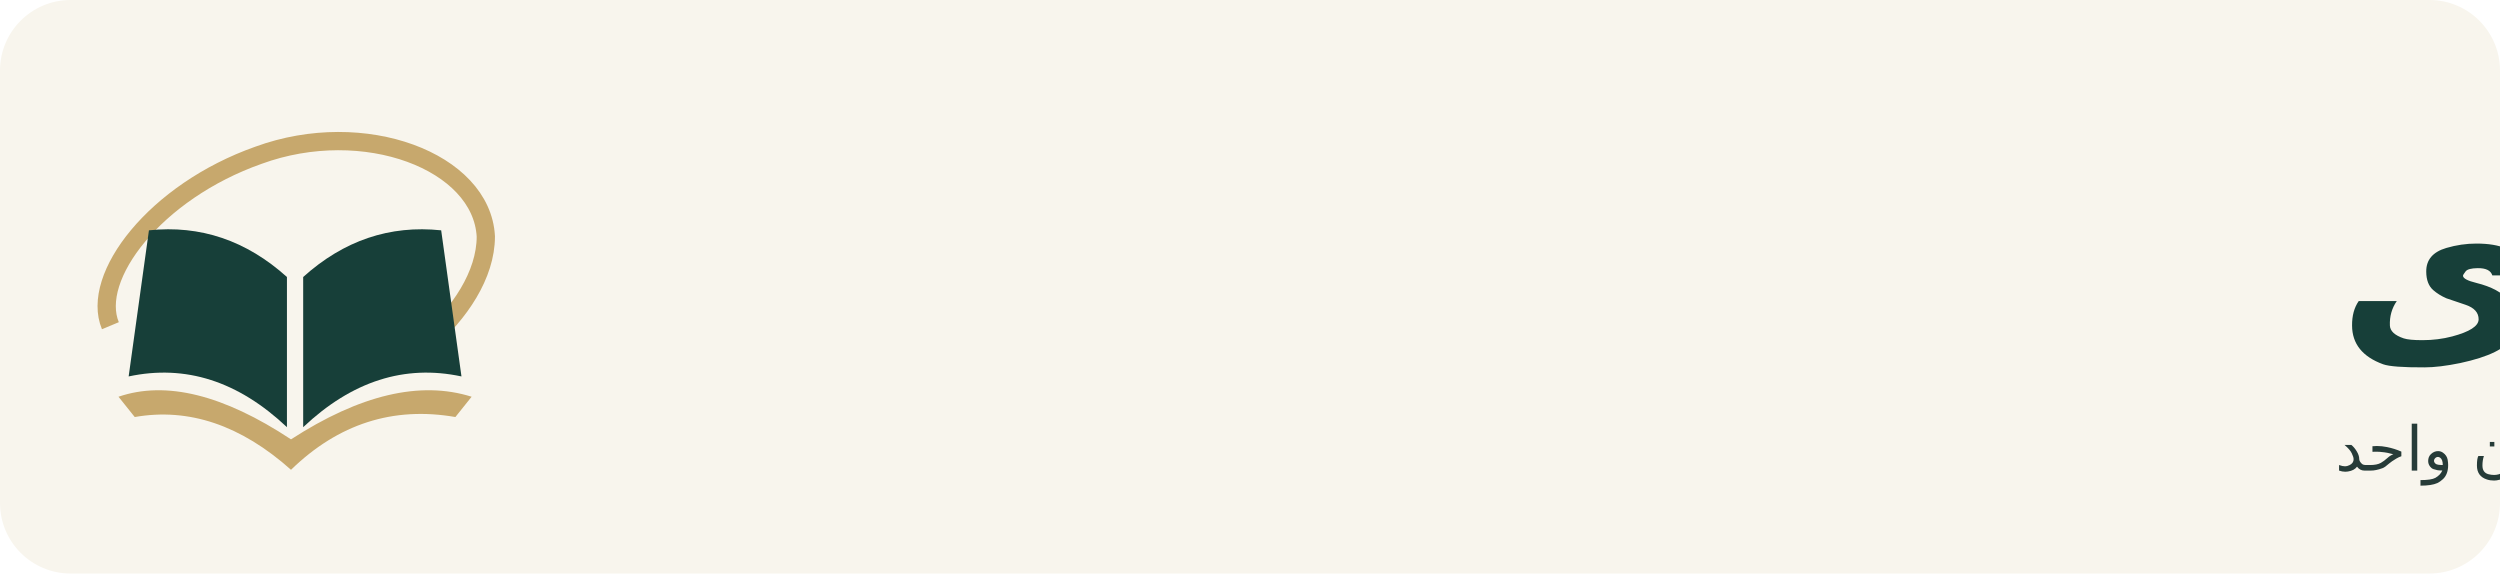
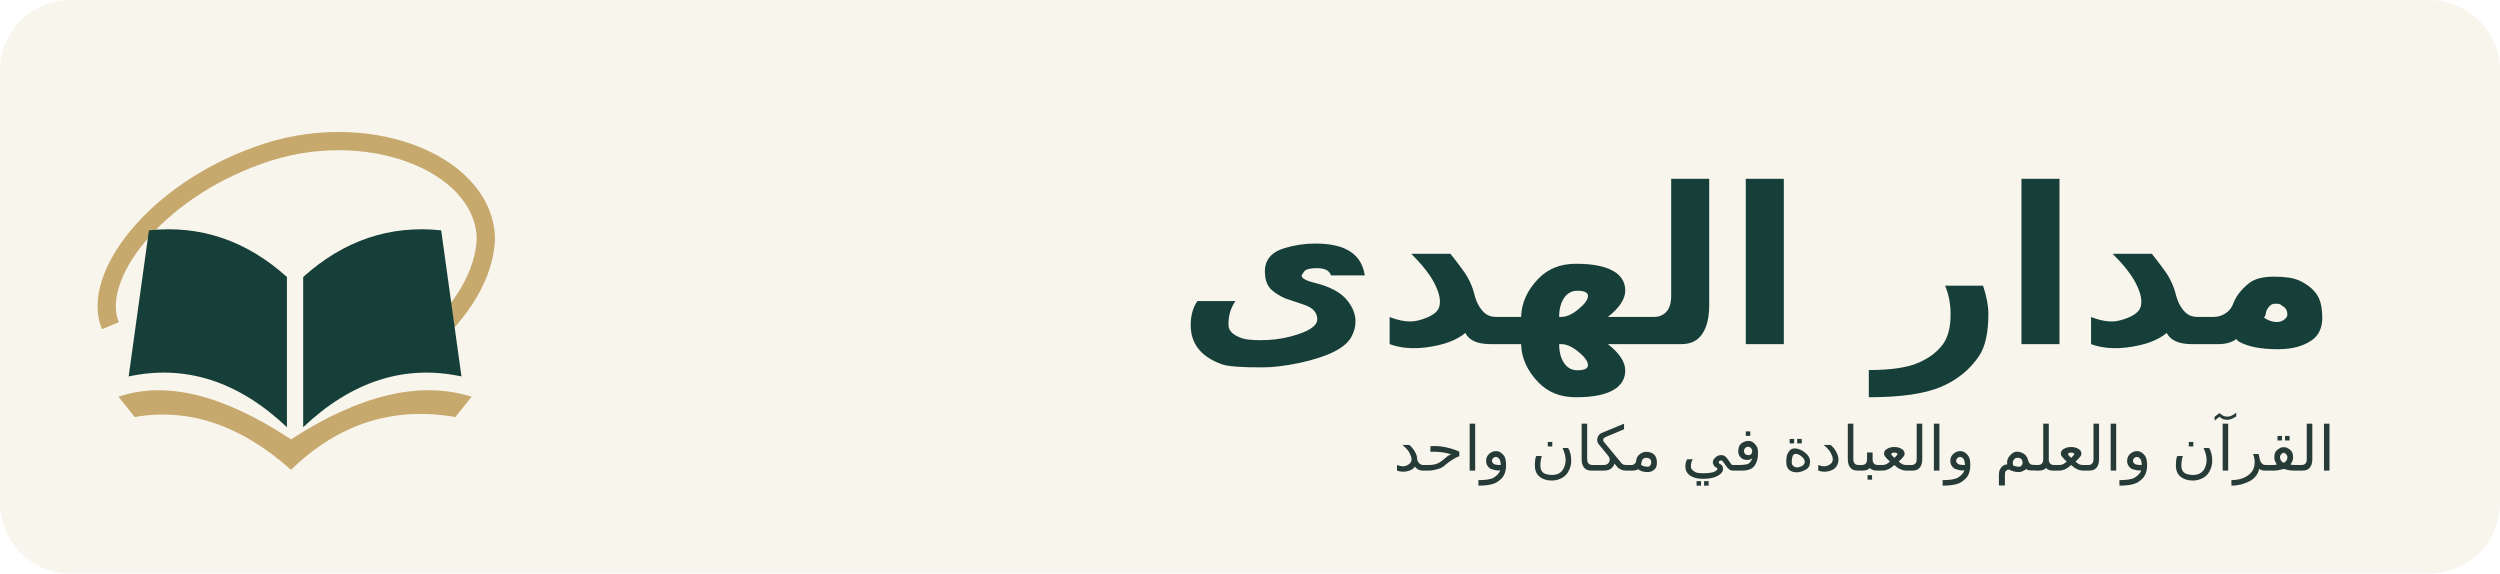
<svg xmlns="http://www.w3.org/2000/svg" viewBox="0 0 850 195">
  <rect width="850" height="195" rx="24" fill="#F8F5ED" />
  <g transform="translate(12 10) scale(.69)">
    <path d="M37 146 C27 122 59 80 110 62 C162 43 220 65 222 102 C222 121 209 140 193 154" fill="none" stroke="#C7A86D" stroke-width="9" />
    <path d="M41 181 Q76 169 126 202 Q177 169 215 181 L207 191 Q161 183 126 217 Q89 184 49 191Z" fill="#C7A86D" />
    <path d="M124 122 Q94 95 56 99 L46 171 Q88 162 124 196Z M132 122 Q162 95 200 99 L210 171 Q168 162 132 196Z" fill="#173F39" />
  </g>
-   <text x="795" y="117" direction="rtl" text-anchor="end" unicode-bidi="plaintext" font-family="IBM Plex Sans Arabic, sans-serif" font-weight="600" font-size="74" fill="#173F39">مدار الهدى</text>
-   <text x="794" y="160" direction="rtl" text-anchor="end" unicode-bidi="plaintext" font-family="IBM Plex Sans Arabic, sans-serif" font-size="21" fill="#263B38">القرآن والعلم والعبادة في مكان واحد</text>
+   <text x="795" y="117" direction="rtl" text-anchor="start" unicode-bidi="plaintext" font-family="Reem Kufi, sans-serif" font-weight="600" font-size="74" fill="#173F39">مدار الهدى</text>
+   <text x="794" y="160" direction="rtl" text-anchor="start" unicode-bidi="plaintext" font-family="IBM Plex Sans Arabic, sans-serif" font-size="21" fill="#263B38">القرآن والعلم والعبادة في مكان واحد</text>
</svg>
